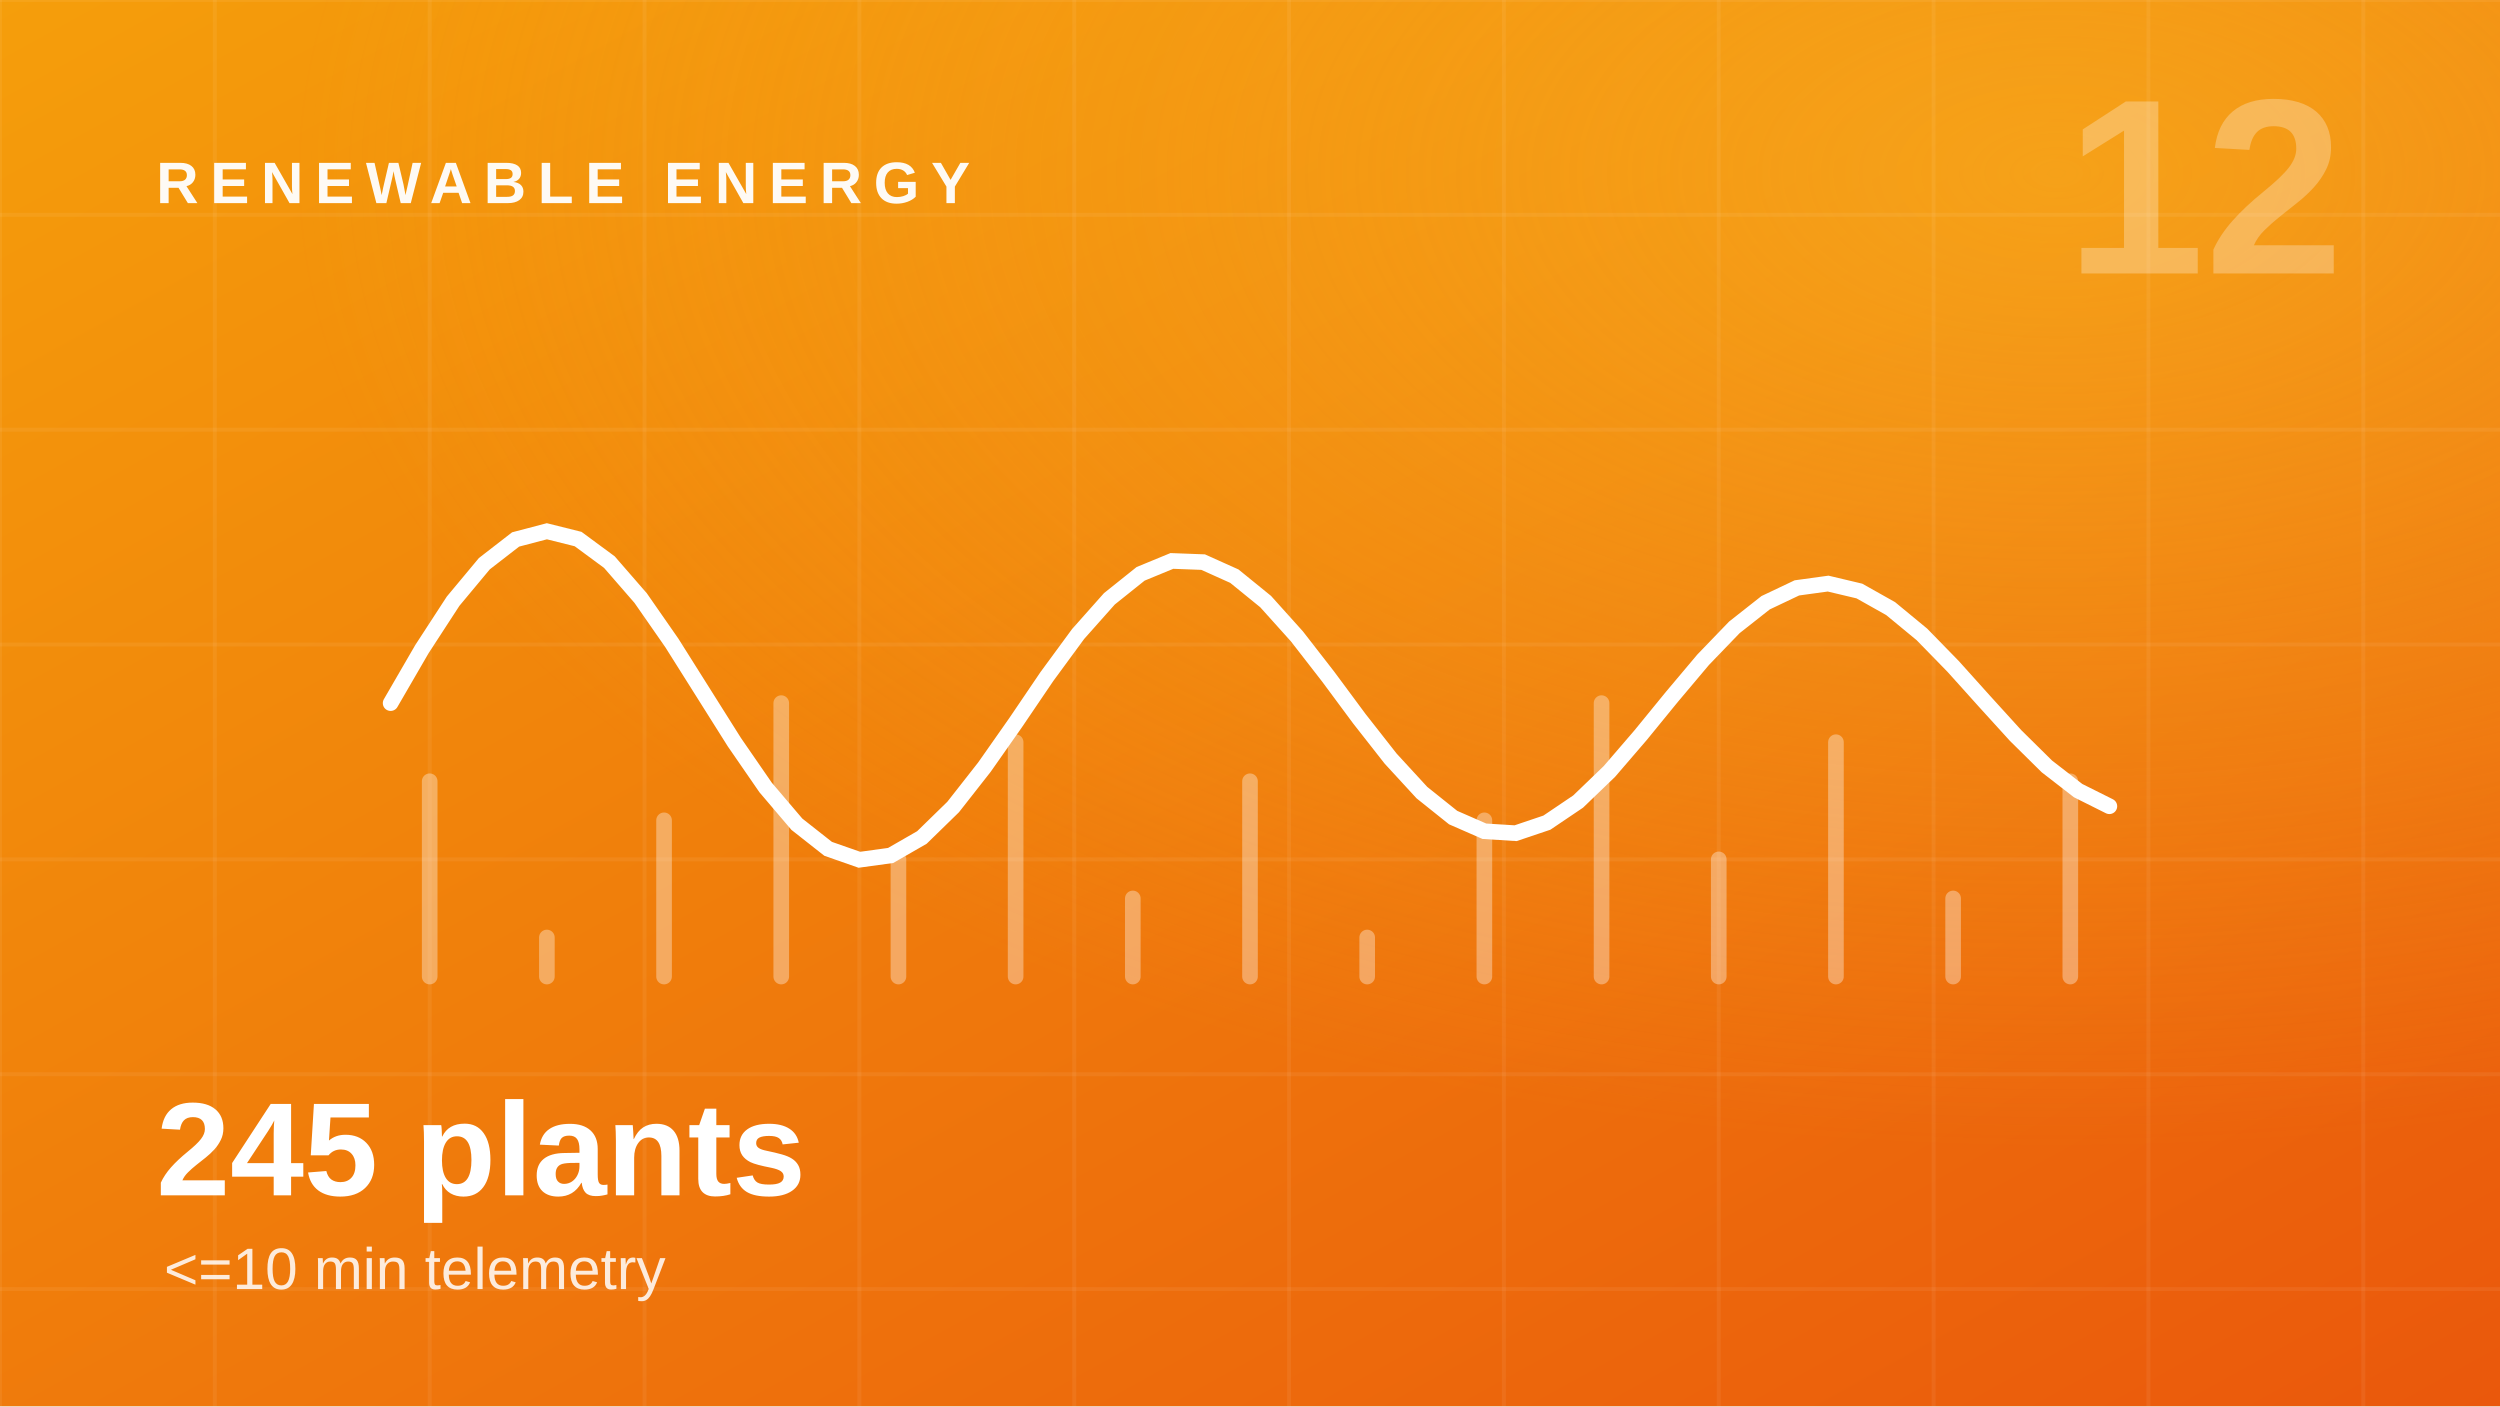
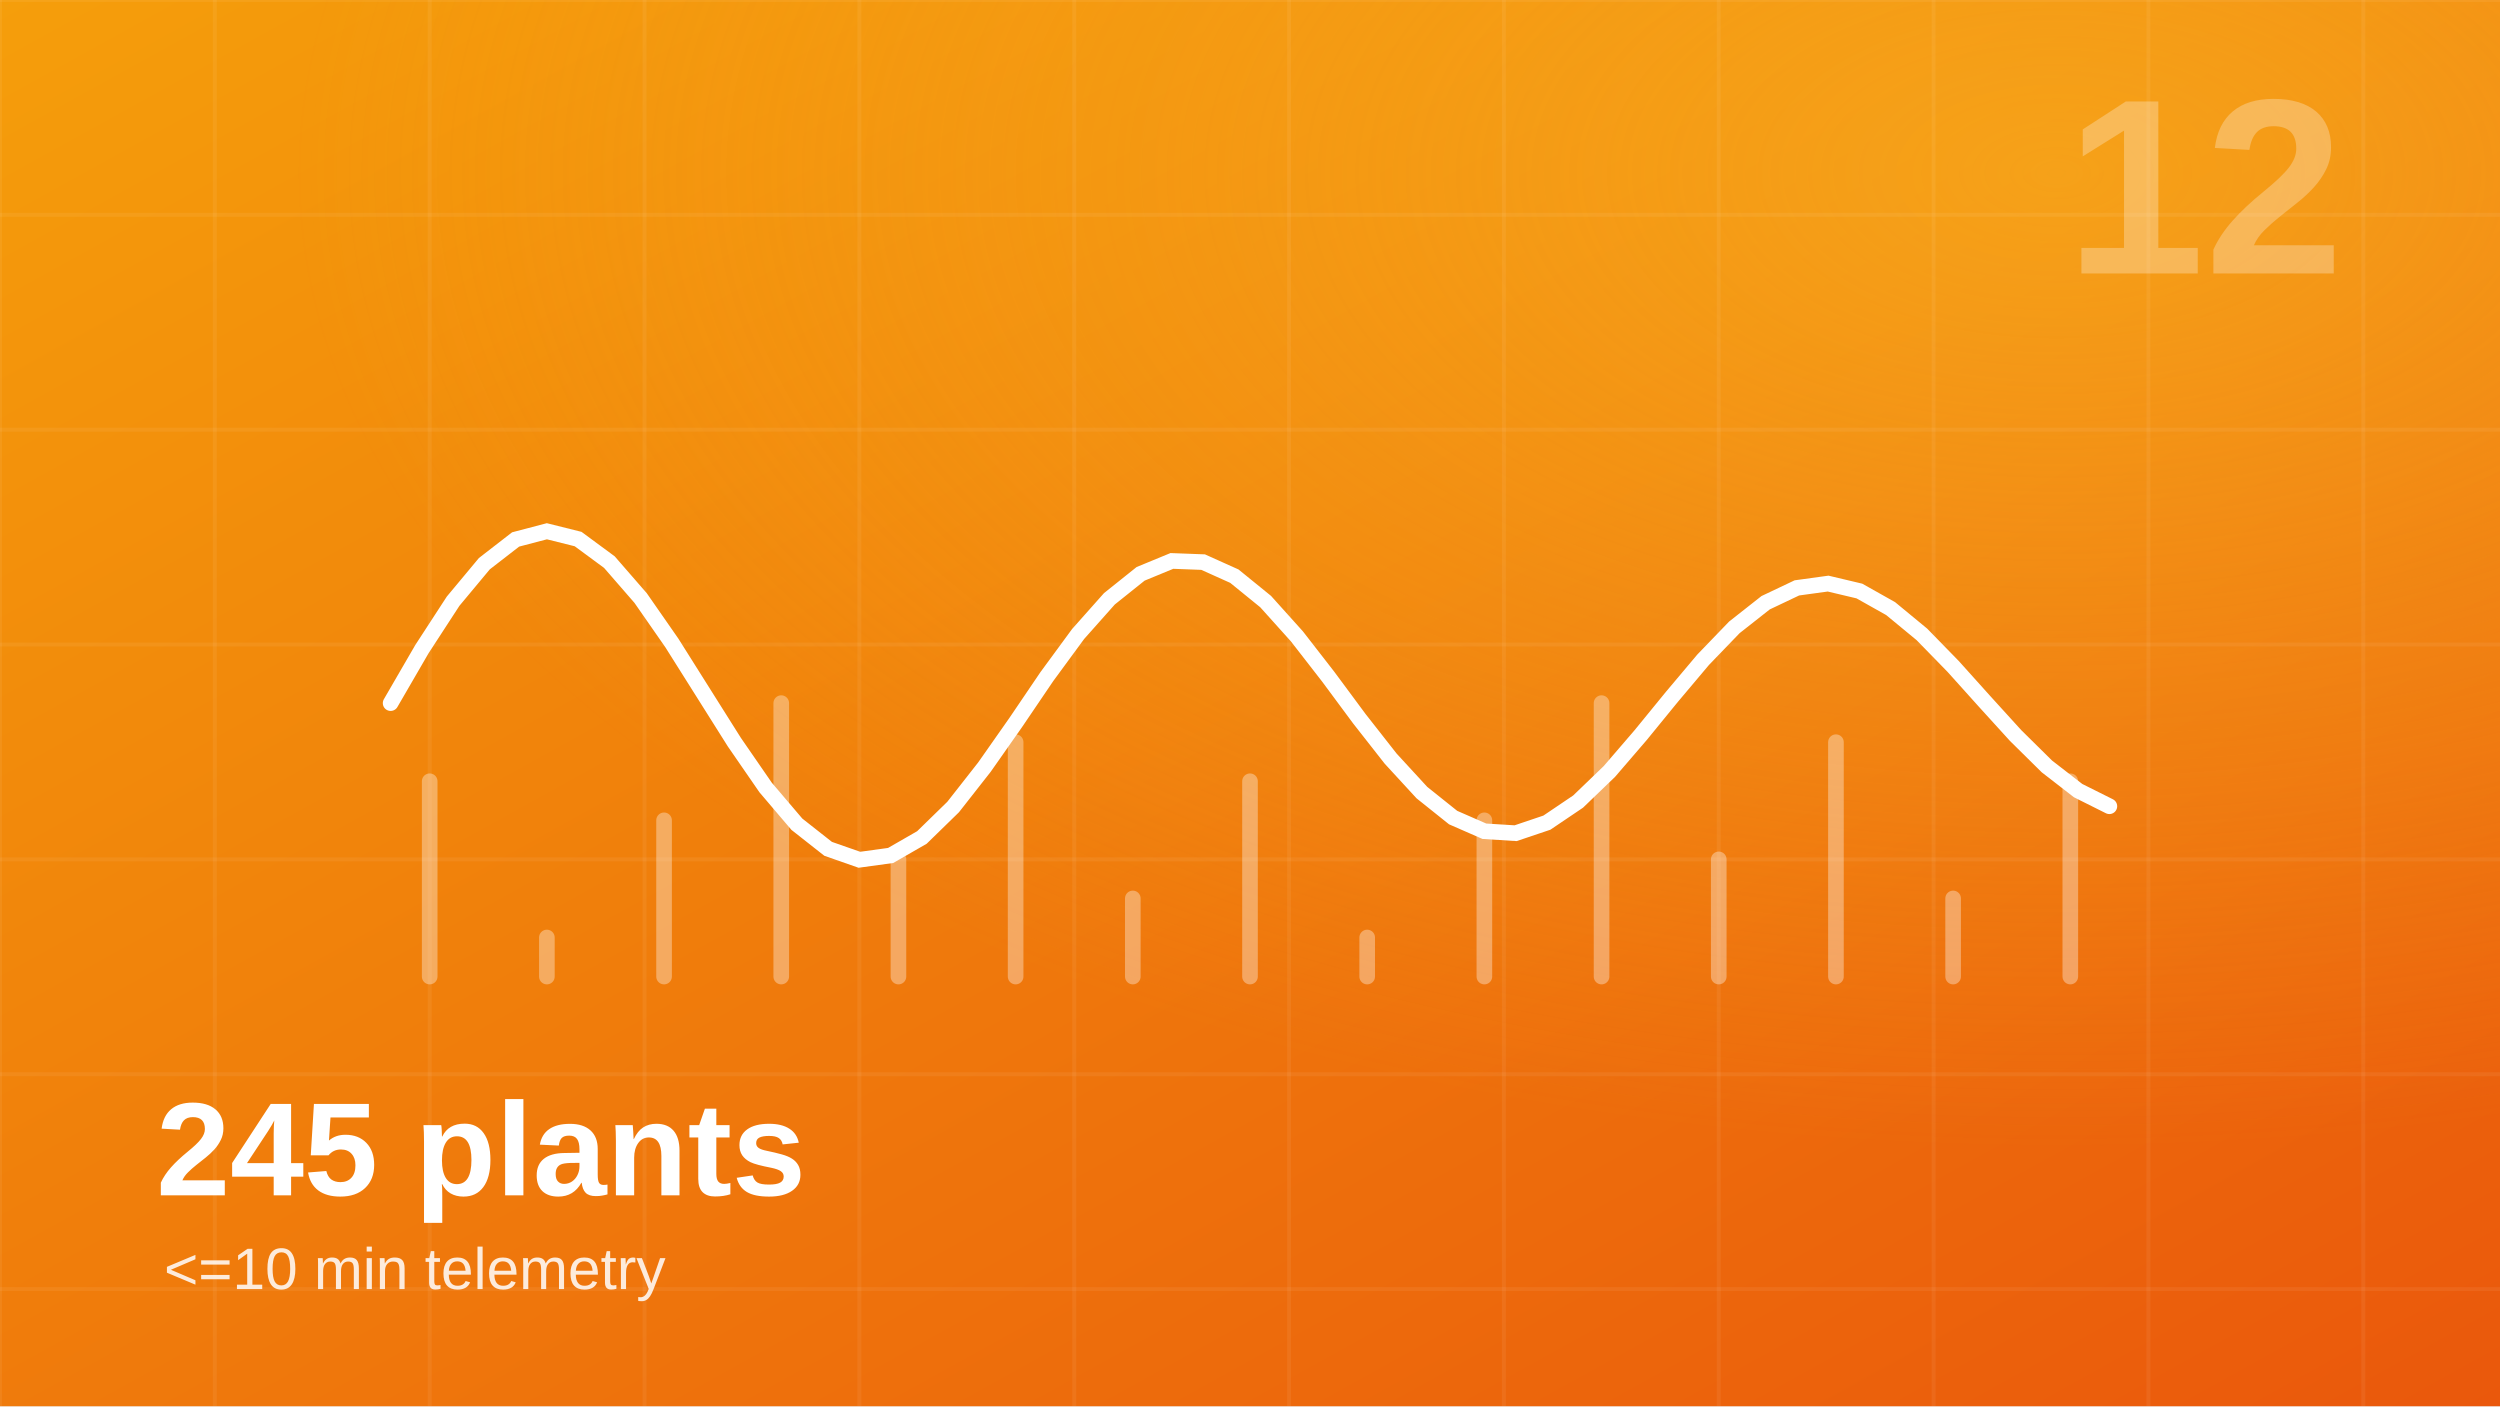
<svg xmlns="http://www.w3.org/2000/svg" viewBox="0 0 640 360" width="640" height="360" font-family="Poppins, Segoe UI, Arial, sans-serif">
  <defs>
    <linearGradient id="g" x1="0" y1="0" x2="1" y2="1">
      <stop offset="0" stop-color="#f59e0b" />
      <stop offset="1" stop-color="#ea580c" />
    </linearGradient>
    <radialGradient id="glow" cx="0.82" cy="0.12" r="0.7">
      <stop offset="0" stop-color="#fbbf24" stop-opacity="0.55" />
      <stop offset="1" stop-color="#fbbf24" stop-opacity="0" />
    </radialGradient>
  </defs>
  <rect width="640" height="360" fill="url(#g)" />
  <rect width="640" height="360" fill="url(#glow)" />
  <g stroke="#fff" stroke-opacity="0.06" stroke-width="1">
    <line x1="0" y1="0" x2="0" y2="360" />
    <line x1="55" y1="0" x2="55" y2="360" />
    <line x1="110" y1="0" x2="110" y2="360" />
    <line x1="165" y1="0" x2="165" y2="360" />
    <line x1="220" y1="0" x2="220" y2="360" />
    <line x1="275" y1="0" x2="275" y2="360" />
    <line x1="330" y1="0" x2="330" y2="360" />
    <line x1="385" y1="0" x2="385" y2="360" />
    <line x1="440" y1="0" x2="440" y2="360" />
    <line x1="495" y1="0" x2="495" y2="360" />
    <line x1="550" y1="0" x2="550" y2="360" />
    <line x1="605" y1="0" x2="605" y2="360" />
    <line x1="0" y1="0" x2="640" y2="0" />
    <line x1="0" y1="55" x2="640" y2="55" />
    <line x1="0" y1="110" x2="640" y2="110" />
    <line x1="0" y1="165" x2="640" y2="165" />
    <line x1="0" y1="220" x2="640" y2="220" />
    <line x1="0" y1="275" x2="640" y2="275" />
    <line x1="0" y1="330" x2="640" y2="330" />
  </g>
  <path d="M100 180 L100 180.0 L108 166.2 L116 153.9 L124 144.3 L132 138.1 L140 136.0 L148 138.0 L156 143.9 L164 153.1 L172 164.6 L180 177.3 L188 190.0 L196 201.6 L204 211.0 L212 217.3 L220 220.1 L228 219.0 L236 214.4 L244 206.6 L252 196.4 L260 185.0 L268 173.2 L276 162.3 L284 153.3 L292 146.9 L300 143.6 L308 143.9 L316 147.5 L324 154.0 L332 162.9 L340 173.2 L348 184.0 L356 194.2 L364 202.9 L372 209.3 L380 212.8 L388 213.3 L396 210.6 L404 205.2 L412 197.5 L420 188.2 L428 178.4 L436 168.9 L444 160.6 L452 154.3 L460 150.5 L468 149.4 L476 151.3 L484 155.8 L492 162.4 L500 170.6 L508 179.5 L516 188.3 L524 196.2 L532 202.4 L540 206.4" fill="none" stroke="#fff" stroke-width="4" stroke-linecap="round" />
  <line x1="110" y1="250" x2="110" y2="200" stroke="#fff" stroke-opacity="0.35" stroke-width="4" stroke-linecap="round" />
  <line x1="140" y1="250" x2="140" y2="240" stroke="#fff" stroke-opacity="0.35" stroke-width="4" stroke-linecap="round" />
  <line x1="170" y1="250" x2="170" y2="210" stroke="#fff" stroke-opacity="0.35" stroke-width="4" stroke-linecap="round" />
  <line x1="200" y1="250" x2="200" y2="180" stroke="#fff" stroke-opacity="0.35" stroke-width="4" stroke-linecap="round" />
  <line x1="230" y1="250" x2="230" y2="220" stroke="#fff" stroke-opacity="0.35" stroke-width="4" stroke-linecap="round" />
  <line x1="260" y1="250" x2="260" y2="190" stroke="#fff" stroke-opacity="0.35" stroke-width="4" stroke-linecap="round" />
  <line x1="290" y1="250" x2="290" y2="230" stroke="#fff" stroke-opacity="0.35" stroke-width="4" stroke-linecap="round" />
  <line x1="320" y1="250" x2="320" y2="200" stroke="#fff" stroke-opacity="0.35" stroke-width="4" stroke-linecap="round" />
  <line x1="350" y1="250" x2="350" y2="240" stroke="#fff" stroke-opacity="0.35" stroke-width="4" stroke-linecap="round" />
  <line x1="380" y1="250" x2="380" y2="210" stroke="#fff" stroke-opacity="0.35" stroke-width="4" stroke-linecap="round" />
  <line x1="410" y1="250" x2="410" y2="180" stroke="#fff" stroke-opacity="0.35" stroke-width="4" stroke-linecap="round" />
  <line x1="440" y1="250" x2="440" y2="220" stroke="#fff" stroke-opacity="0.35" stroke-width="4" stroke-linecap="round" />
  <line x1="470" y1="250" x2="470" y2="190" stroke="#fff" stroke-opacity="0.35" stroke-width="4" stroke-linecap="round" />
  <line x1="500" y1="250" x2="500" y2="230" stroke="#fff" stroke-opacity="0.35" stroke-width="4" stroke-linecap="round" />
  <line x1="530" y1="250" x2="530" y2="200" stroke="#fff" stroke-opacity="0.35" stroke-width="4" stroke-linecap="round" />
-   <text x="40" y="52" fill="#fff" fill-opacity="0.95" font-size="15" font-weight="700" letter-spacing="3">RENEWABLE ENERGY</text>
  <text x="600" y="70" fill="#fff" fill-opacity="0.28" font-size="64" font-weight="800" text-anchor="end">12</text>
  <text x="40" y="306" fill="#fff" font-size="34" font-weight="800">245 plants</text>
  <text x="42" y="330" fill="#fff" fill-opacity="0.85" font-size="15" font-weight="500">&lt;=10 min telemetry</text>
</svg>
